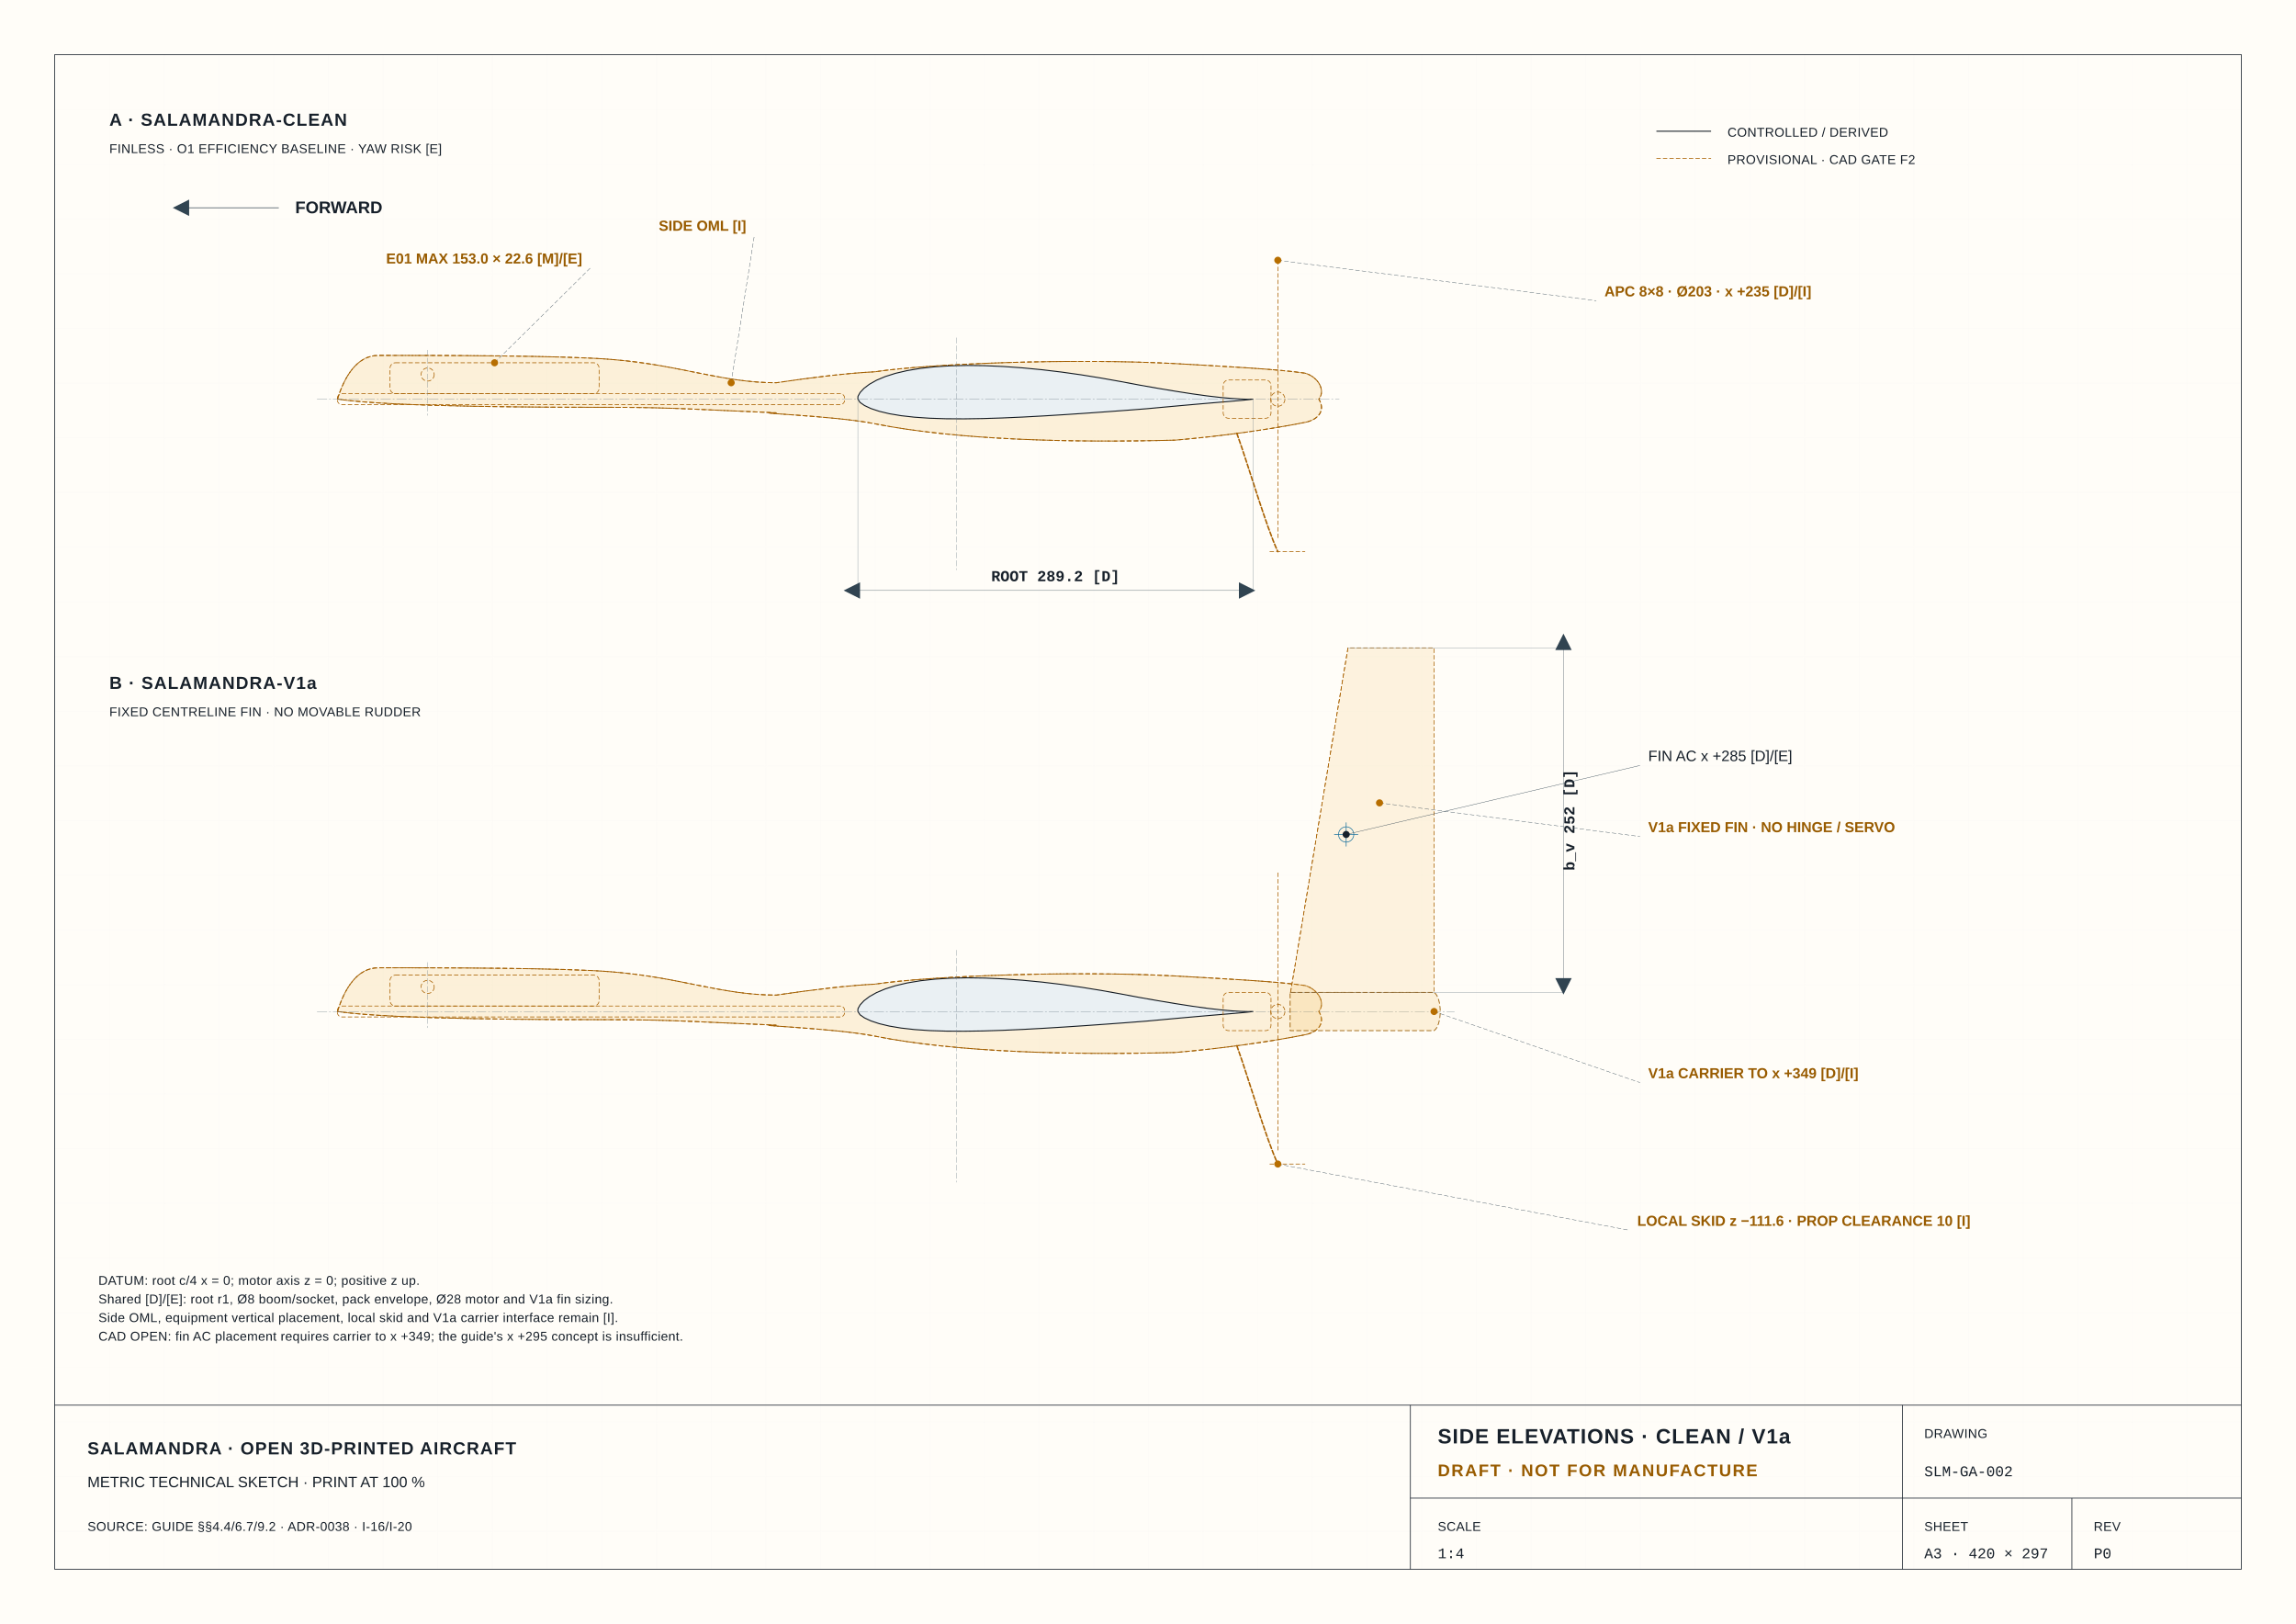
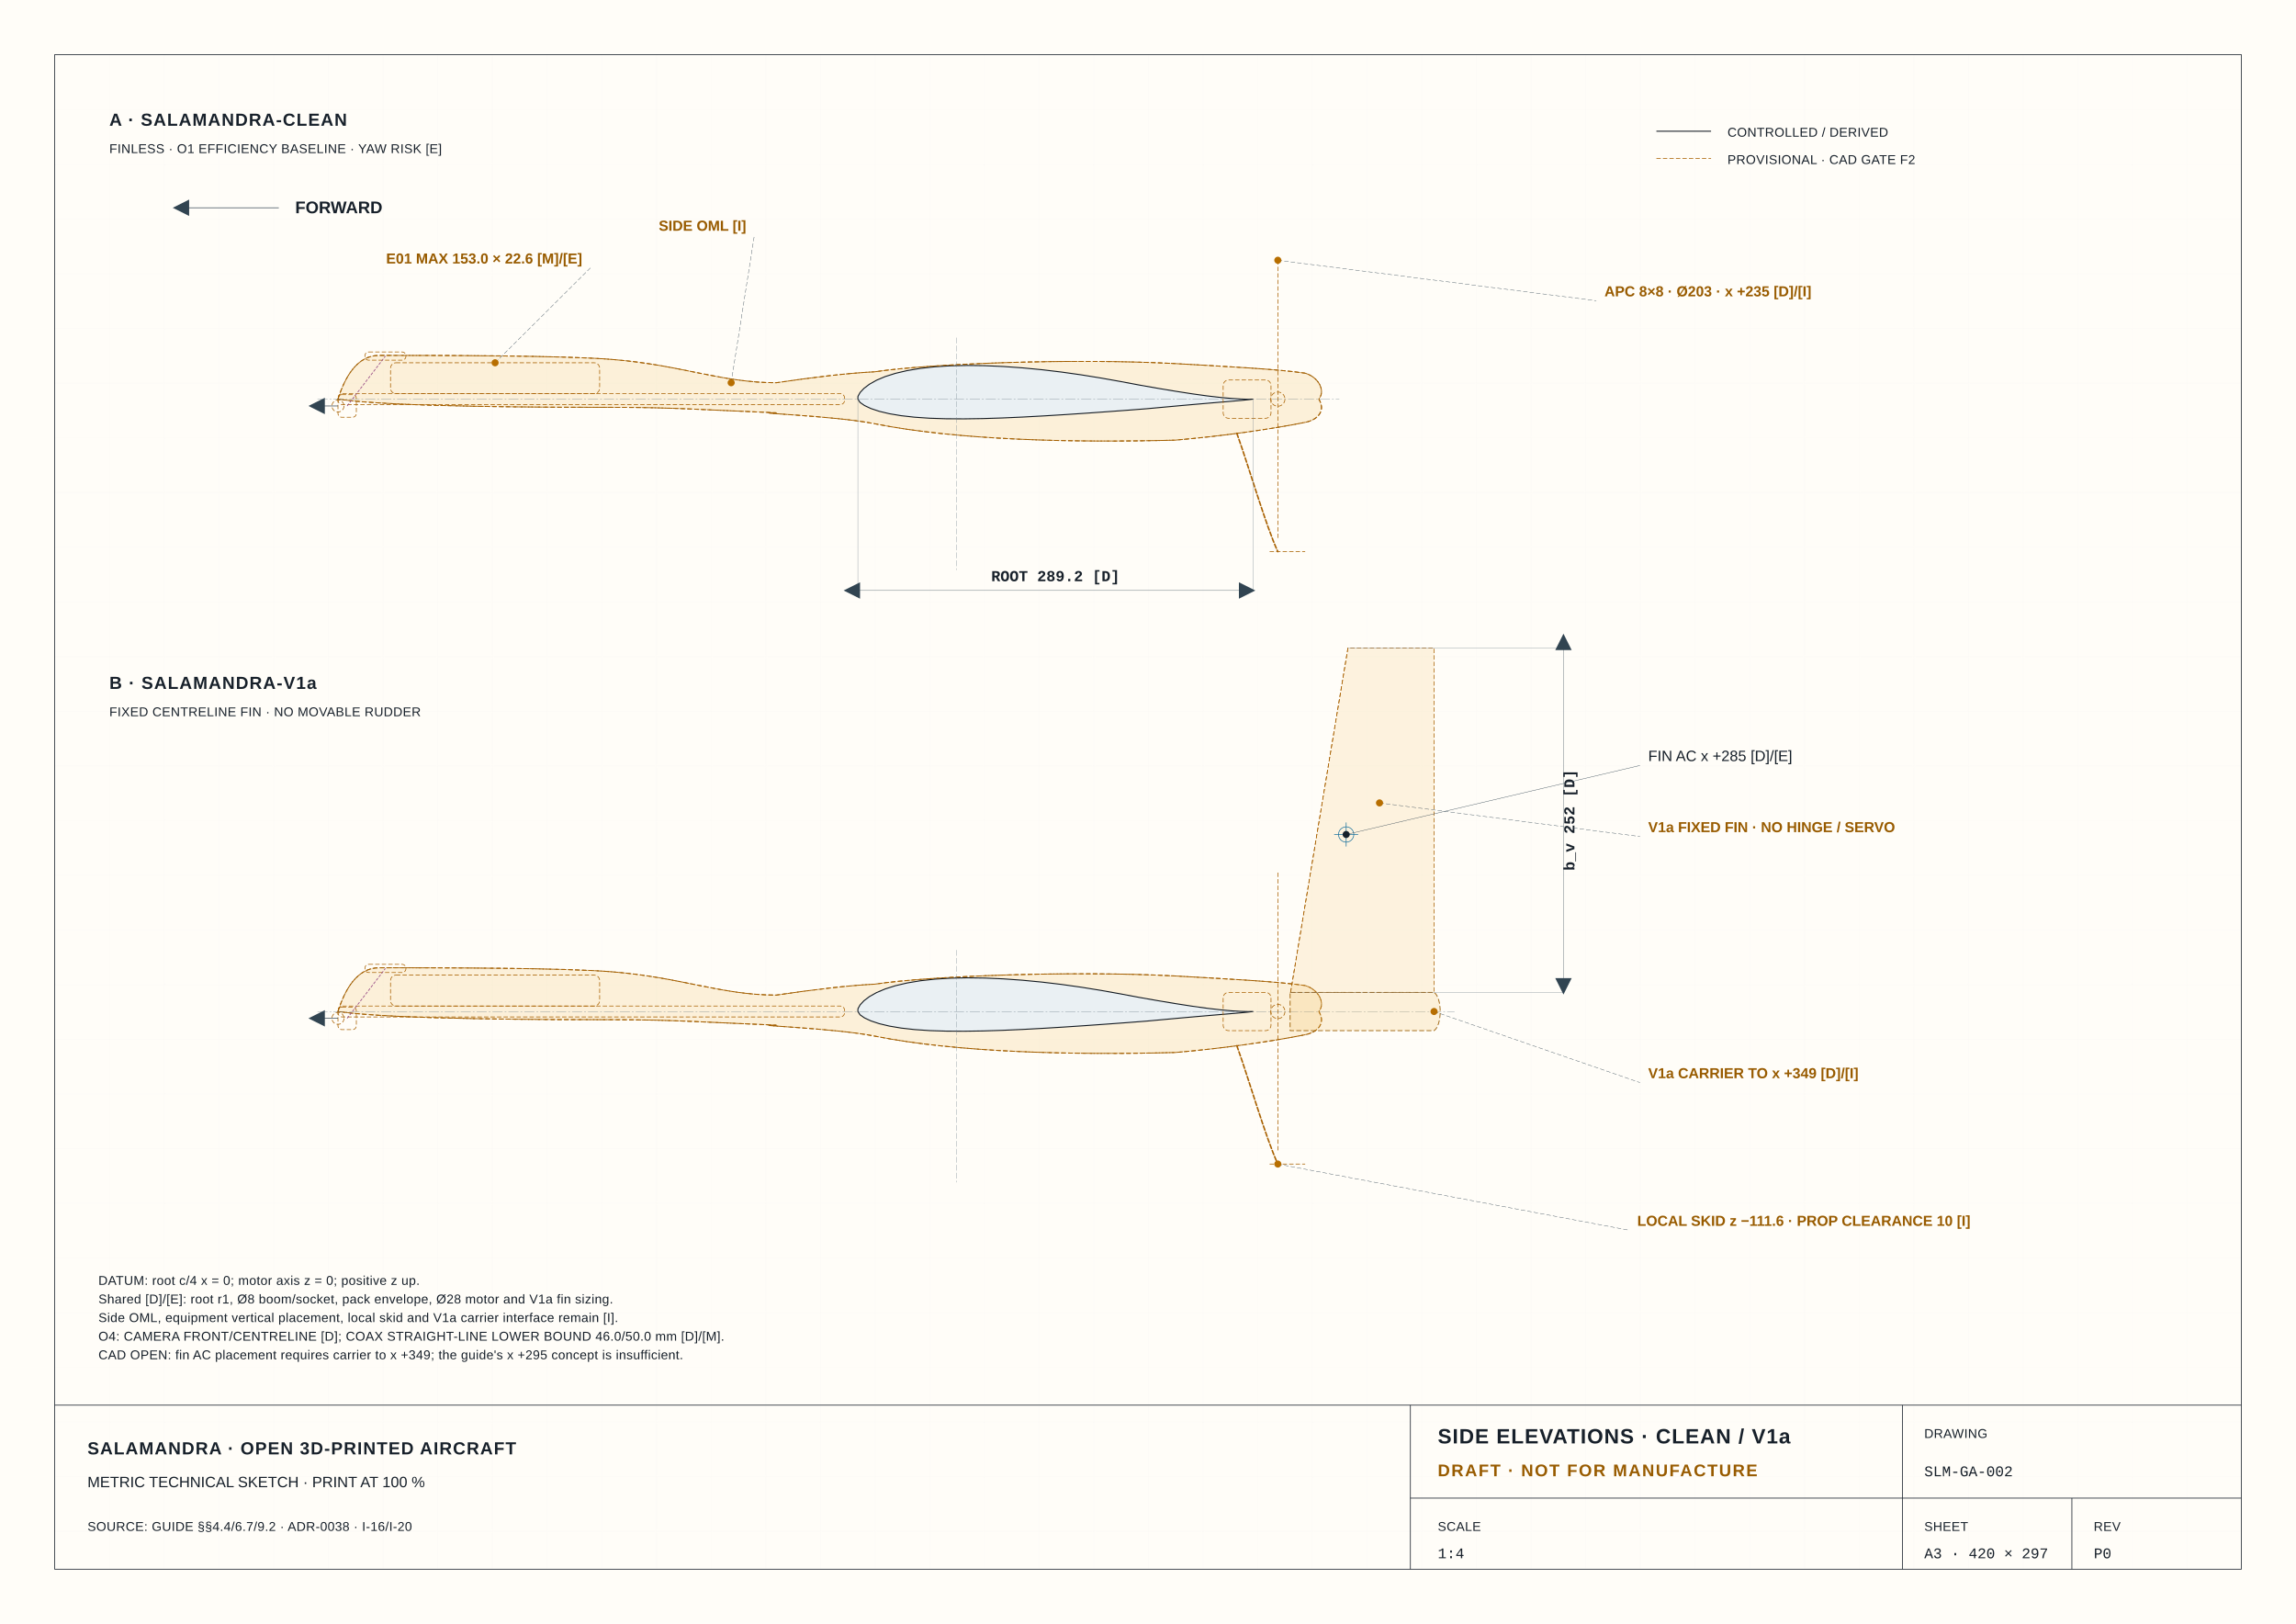
<svg xmlns="http://www.w3.org/2000/svg" width="420mm" height="297mm" viewBox="0 0 420 297" role="img" aria-labelledby="svg-title svg-desc">
  <defs>
    <pattern id="grid" width="10" height="10" patternUnits="userSpaceOnUse">
      <path d="M10 0H0V10" fill="none" stroke="#2e4757" stroke-opacity=".07" stroke-width=".16" />
    </pattern>
    <marker id="arrow-end" markerWidth="3" markerHeight="3" refX="2.6" refY="1.5" orient="auto" markerUnits="userSpaceOnUse">
      <path d="M0 0L3 1.5L0 3Z" fill="#314451" />
    </marker>
    <marker id="arrow-start" markerWidth="3" markerHeight="3" refX=".4" refY="1.5" orient="auto-start-reverse" markerUnits="userSpaceOnUse">
      <path d="M0 0L3 1.5L0 3Z" fill="#314451" />
    </marker>
    <style>
          :root { color-scheme: light; }
          * { vector-effect: non-scaling-stroke; }
          .sheet { fill: #fffdf8; }
          .grid { fill: url(#grid); }
          .frame, .title-line { fill: none; stroke: #17202a; stroke-width: .5; }
          .outline { fill: none; stroke: #111820; stroke-width: .7; stroke-linejoin: round; }
          .medium { fill: none; stroke: #263746; stroke-width: .42; }
          .thin { fill: none; stroke: #455563; stroke-width: .25; }
          .hidden { fill: none; stroke: #667784; stroke-width: .25; stroke-dasharray: 2.4 1.4; }
          .centre { fill: none; stroke: #5a6c79; stroke-width: .2; stroke-dasharray: 7 1.4 1.2 1.4; }
          .station { fill: none; stroke: #6c7c87; stroke-width: .22; stroke-dasharray: 4 1.5; }
          .controlled-fill { fill: #eaf0f3; stroke: none; }
          .core-fill { fill: #d9e2e7; stroke: none; }
          .segment-fill-a { fill: #eef3f5; stroke: none; }
          .segment-fill-b { fill: #f7f9fa; stroke: none; }
          .elevon-fill { fill: #dcecf4; stroke: #24698f; stroke-width: .35; }
          .derived { fill: none; stroke: #146e9b; stroke-width: .45; }
          .derived-fill { fill: #146e9b; stroke: none; }
          .provisional-line { fill: none; stroke: #a86000; stroke-width: .48; stroke-dasharray: 3 1.5; }
          .provisional-fill { fill: #f4c46a; fill-opacity: .18; stroke: #a86000; stroke-width: .48; stroke-dasharray: 3 1.5; }
          .provisional-dot { fill: #b76e00; stroke: none; }
          .datum-dot { fill: #17202a; stroke: none; }
          .dimension, .extension, .leader { fill: none; stroke: #314451; stroke-width: .22; }
          .extension { stroke: #71808a; }
          .leader { stroke-width: .25; }
          text { font-family: Arial, Helvetica, sans-serif; fill: #17202a; }
          .sheet-title { font-size: 5.2px; font-weight: 700; letter-spacing: .35px; }
          .block-title { font-size: 3.8px; font-weight: 700; letter-spacing: .16px; }
          .sheet-subtitle { font-size: 3.2px; font-weight: 600; letter-spacing: .18px; }
          .label { font-size: 3.1px; font-weight: 600; }
          .note { font-size: 2.75px; }
          .micro { font-size: 2.35px; letter-spacing: .05px; }
          .dimension-text { font: 600 2.8px 'Courier New', Consolas, monospace; }
          .mono { font: 2.7px 'Courier New', Consolas, monospace; }
          .provisional-text { font-size: 2.65px; font-weight: 600; fill: #985b00; }
          .status { font-size: 3.1px; font-weight: 700; fill: #985b00; letter-spacing: .25px; }
          .watermark { font-size: 8px; font-weight: 700; fill: #b76e00; fill-opacity: .08; letter-spacing: .8px; }
        </style>
  </defs>
  <rect width="420" height="297" class="sheet" />
  <rect x="10" y="10" width="400" height="277" class="grid" />
  <rect x="10" y="10" width="400" height="277" class="frame" />
  <line x1="10" y1="257" x2="410" y2="257" class="title-line" />
  <line x1="258" y1="257" x2="258" y2="287" class="title-line" />
  <line x1="348" y1="257" x2="348" y2="287" class="title-line" />
  <line x1="258" y1="274" x2="410" y2="274" class="title-line" />
  <line x1="379" y1="274" x2="379" y2="287" class="title-line" />
  <text x="16" y="266" class="sheet-subtitle" text-anchor="start">SALAMANDRA · OPEN 3D-PRINTED AIRCRAFT</text>
  <text x="16" y="272" class="note" text-anchor="start">METRIC TECHNICAL SKETCH · PRINT AT 100 %</text>
  <text x="16" y="280" class="micro" text-anchor="start">SOURCE: GUIDE §§4.4/6.7/9.2 · ADR-0038 · I-16/I-20</text>
  <text x="263" y="264" class="block-title" text-anchor="start" style="font-size:3.8px">SIDE ELEVATIONS · CLEAN / V1a</text>
  <text x="263" y="270" class="status" text-anchor="start">DRAFT · NOT FOR MANUFACTURE</text>
  <text x="352" y="263" class="micro" text-anchor="start">DRAWING</text>
  <text x="352" y="270" class="mono" text-anchor="start">SLM-GA-002</text>
  <text x="263" y="280" class="micro" text-anchor="start">SCALE</text>
  <text x="263" y="285" class="mono" text-anchor="start">1:4</text>
  <text x="352" y="280" class="micro" text-anchor="start">SHEET</text>
  <text x="352" y="285" class="mono" text-anchor="start">A3 · 420 × 297</text>
  <text x="383" y="280" class="micro" text-anchor="start">REV</text>
  <text x="383" y="285" class="mono" text-anchor="start">P0</text>
-   <path d="M 61.73 73 C 62.98 69 65.23 65 69.23 65 C 80.48 65 103.23 65 111.98 65.75 C 124.48 66.75 132 70 142 70 C 148.75 69 155 68.25 160 68 C 170 66.5 196.25 65.5 215 66.5 C 223.75 67 233.75 67.5 238.75 68.25 C 241.25 69 242.5 71.5 241.25 73 C 242.5 75 241.25 76.75 238.75 77.25 C 232.5 78.5 223.75 79.75 215 80.5 C 196.25 81 175 80.5 160 77.5 C 152.5 76 135.75 75.5 142 75.5 C 129.5 75 123.23 74.5 111.98 74.5 C 101.98 74.5 71.73 74.5 61.73 73 Z" class="provisional-fill" style="fill:#f4c46a;fill-opacity:.22;stroke:#985b00;stroke-width:.62;stroke-dasharray:3.4 1.6;stroke-linejoin:round" />
+   <path d="M 61.825 73 C 63.075 69 65.325 65 69.325 65 C 80.575 65 103.325 65 112.075 65.75 C 124.575 66.75 132 70 142 70 C 148.75 69 155 68.25 160 68 C 170 66.5 196.25 65.5 215 66.5 C 223.75 67 233.75 67.5 238.75 68.25 C 241.25 69 242.5 71.5 241.25 73 C 242.5 75 241.25 76.75 238.75 77.25 C 232.5 78.5 223.75 79.75 215 80.5 C 196.25 81 175 80.5 160 77.5 C 152.5 76 135.75 75.5 142 75.5 C 129.5 75 123.325 74.5 112.075 74.5 C 102.075 74.5 71.825 74.5 61.825 73 Z" class="provisional-fill" style="fill:#f4c46a;fill-opacity:.22;stroke:#985b00;stroke-width:.62;stroke-dasharray:3.4 1.6;stroke-linejoin:round" />
  <polygon points="229.193,73 228.952,73.007 228.222,73.013 227.012,72.979 225.354,72.878 223.281,72.694 220.837,72.412 218.077,72.03 215.056,71.561 211.825,71.023 208.475,70.434 204.986,69.779 201.425,69.145 197.822,68.562 194.204,68.051 190.597,67.621 187.031,67.28 183.542,67.031 180.163,66.881 176.927,66.837 173.863,66.903 170.997,67.083 168.352,67.378 165.946,67.78 163.798,68.282 161.925,68.874 160.338,69.544 159.042,70.273 158.041,71.032 157.339,71.785 156.944,72.487 156.923,73 157.331,73.607 158.141,74.171 159.314,74.719 160.83,75.224 162.675,75.666 164.835,76.028 167.295,76.304 170.038,76.49 173.045,76.588 176.287,76.608 179.732,76.557 183.344,76.444 187.083,76.278 190.908,76.071 194.774,75.834 198.634,75.577 202.441,75.307 206.148,75.035 209.746,74.756 213.113,74.447 216.25,74.162 219.118,73.909 221.68,73.688 223.906,73.501 225.766,73.345 227.236,73.217 228.303,73.109 228.964,73.029 229.193,73" class="controlled-fill" />
  <polygon points="229.193,73 228.952,73.007 228.222,73.013 227.012,72.979 225.354,72.878 223.281,72.694 220.837,72.412 218.077,72.03 215.056,71.561 211.825,71.023 208.475,70.434 204.986,69.779 201.425,69.145 197.822,68.562 194.204,68.051 190.597,67.621 187.031,67.28 183.542,67.031 180.163,66.881 176.927,66.837 173.863,66.903 170.997,67.083 168.352,67.378 165.946,67.78 163.798,68.282 161.925,68.874 160.338,69.544 159.042,70.273 158.041,71.032 157.339,71.785 156.944,72.487 156.923,73 157.331,73.607 158.141,74.171 159.314,74.719 160.83,75.224 162.675,75.666 164.835,76.028 167.295,76.304 170.038,76.49 173.045,76.588 176.287,76.608 179.732,76.557 183.344,76.444 187.083,76.278 190.908,76.071 194.774,75.834 198.634,75.577 202.441,75.307 206.148,75.035 209.746,74.756 213.113,74.447 216.25,74.162 219.118,73.909 221.68,73.688 223.906,73.501 225.766,73.345 227.236,73.217 228.303,73.109 228.964,73.029 229.193,73" class="outline" />
-   <path d="M 61.73 73 C 62.98 69 65.23 65 69.23 65 C 80.48 65 103.23 65 111.98 65.75 C 124.48 66.75 132 70 142 70 C 148.75 69 155 68.25 160 68 C 170 66.5 196.25 65.5 215 66.5 C 223.75 67 233.75 67.5 238.75 68.25 C 241.25 69 242.5 71.5 241.25 73 C 242.5 75 241.25 76.75 238.75 77.25 C 232.5 78.5 223.75 79.75 215 80.5 C 196.25 81 175 80.5 160 77.5 C 152.5 76 135.75 75.5 142 75.5 C 129.5 75 123.23 74.5 111.98 74.5 C 101.98 74.5 71.73 74.5 61.73 73 Z" class="provisional-line" style="stroke-width:.62;fill:none" />
-   <rect x="61.73" y="72" width="92.77" height="2" rx="0.8" class="provisional-line" />
-   <rect x="71.342" y="66.35" width="38.25" height="5.65" rx="1" class="provisional-line" />
+   <path d="M 61.825 73 C 63.075 69 65.325 65 69.325 65 C 80.575 65 103.325 65 112.075 65.75 C 124.575 66.75 132 70 142 70 C 148.75 69 155 68.25 160 68 C 170 66.5 196.25 65.5 215 66.5 C 223.75 67 233.75 67.5 238.75 68.25 C 241.25 69 242.5 71.5 241.25 73 C 242.5 75 241.25 76.75 238.75 77.25 C 232.5 78.5 223.75 79.75 215 80.5 C 196.25 81 175 80.5 160 77.5 C 152.5 76 135.75 75.5 142 75.5 C 129.5 75 123.325 74.5 112.075 74.5 C 102.075 74.5 71.825 74.5 61.825 73 Z" class="provisional-line" style="stroke-width:.62;fill:none" />
+   <rect x="61.825" y="72" width="92.675" height="2" rx="0.8" class="provisional-line" />
+   <rect x="71.439" y="66.35" width="38.25" height="5.65" rx="1" class="provisional-line" />
+   <rect x="61.825" y="72.188" width="3.36" height="4.125" rx="0.7" class="provisional-line" id="side-o4-camera-clean" />
+   <rect x="66.75" y="64.375" width="7.5" height="1.5" rx="0.7" class="provisional-line" id="side-o4-vtx-clean" />
+   <line x1="63.505" y1="74.25" x2="70.5" y2="65.125" class="provisional-line" id="side-o4-coax-lower-bound-clean" style="stroke:#9a4f87;stroke-width:.55;stroke-dasharray:2 1" />
+   <circle cx="61.825" cy="74.25" r="1.1" class="provisional-line" />
+   <line x1="61.825" y1="74.25" x2="56.825" y2="74.25" class="medium" marker-end="url(#arrow-end)" />
  <rect x="223.75" y="69.5" width="8.75" height="7" rx="1" class="provisional-line" />
  <line x1="233.75" y1="47.6" x2="233.75" y2="98.4" class="provisional-line" />
  <circle cx="233.75" cy="73" r="1.3" class="provisional-line" />
  <path d="M 226.25 79.25 C 228.5 85.5 231.5 96 233.75 100.9" class="provisional-line" style="fill:none;stroke-width:1.05;stroke-linecap:round" />
  <line x1="232.25" y1="100.9" x2="238.75" y2="100.9" class="provisional-line" stroke-dasharray="none" />
-   <line x1="57.98" y1="73" x2="245" y2="73" class="centre" />
+   <line x1="58.075" y1="73" x2="245" y2="73" class="centre" />
  <line x1="175" y1="61.75" x2="175" y2="104.25" class="station" />
-   <circle cx="78.23" cy="68.5" r="1.2" class="provisional-line" />
-   <line x1="78.23" y1="64" x2="78.23" y2="76" class="station" />
-   <path d="M 61.73 185 C 62.98 181 65.23 177 69.23 177 C 80.48 177 103.23 177 111.98 177.75 C 124.48 178.75 132 182 142 182 C 148.75 181 155 180.25 160 180 C 170 178.5 196.25 177.5 215 178.5 C 223.75 179 233.75 179.5 238.75 180.25 C 241.25 181 242.5 183.5 241.25 185 C 242.5 187 241.25 188.75 238.75 189.25 C 232.5 190.5 223.75 191.75 215 192.5 C 196.25 193 175 192.5 160 189.5 C 152.5 188 135.75 187.5 142 187.5 C 129.5 187 123.23 186.5 111.98 186.5 C 101.98 186.5 71.73 186.5 61.73 185 Z" class="provisional-fill" style="fill:#f4c46a;fill-opacity:.22;stroke:#985b00;stroke-width:.62;stroke-dasharray:3.4 1.6;stroke-linejoin:round" />
+   <path d="M 61.825 185 C 63.075 181 65.325 177 69.325 177 C 80.575 177 103.325 177 112.075 177.75 C 124.575 178.75 132 182 142 182 C 148.75 181 155 180.25 160 180 C 170 178.5 196.25 177.5 215 178.5 C 223.75 179 233.75 179.5 238.75 180.25 C 241.25 181 242.5 183.5 241.25 185 C 242.5 187 241.25 188.75 238.75 189.25 C 232.5 190.5 223.75 191.75 215 192.5 C 196.25 193 175 192.5 160 189.5 C 152.5 188 135.75 187.5 142 187.5 C 129.5 187 123.325 186.5 112.075 186.5 C 102.075 186.5 71.825 186.5 61.825 185 Z" class="provisional-fill" style="fill:#f4c46a;fill-opacity:.22;stroke:#985b00;stroke-width:.62;stroke-dasharray:3.4 1.6;stroke-linejoin:round" />
  <polygon points="229.193,185 228.952,185.007 228.222,185.013 227.012,184.979 225.354,184.878 223.281,184.694 220.837,184.412 218.077,184.03 215.056,183.561 211.825,183.023 208.475,182.434 204.986,181.779 201.425,181.145 197.822,180.562 194.204,180.051 190.597,179.621 187.031,179.28 183.542,179.031 180.163,178.881 176.927,178.837 173.863,178.903 170.997,179.083 168.352,179.378 165.946,179.78 163.798,180.282 161.925,180.874 160.338,181.544 159.042,182.273 158.041,183.032 157.339,183.785 156.944,184.487 156.923,185 157.331,185.607 158.141,186.171 159.314,186.719 160.83,187.224 162.675,187.666 164.835,188.028 167.295,188.304 170.038,188.49 173.045,188.588 176.287,188.608 179.732,188.557 183.344,188.444 187.083,188.278 190.908,188.071 194.774,187.834 198.634,187.577 202.441,187.307 206.148,187.035 209.746,186.756 213.113,186.447 216.25,186.162 219.118,185.909 221.68,185.688 223.906,185.501 225.766,185.345 227.236,185.217 228.303,185.109 228.964,185.029 229.193,185" class="controlled-fill" />
  <polygon points="229.193,185 228.952,185.007 228.222,185.013 227.012,184.979 225.354,184.878 223.281,184.694 220.837,184.412 218.077,184.03 215.056,183.561 211.825,183.023 208.475,182.434 204.986,181.779 201.425,181.145 197.822,180.562 194.204,180.051 190.597,179.621 187.031,179.28 183.542,179.031 180.163,178.881 176.927,178.837 173.863,178.903 170.997,179.083 168.352,179.378 165.946,179.78 163.798,180.282 161.925,180.874 160.338,181.544 159.042,182.273 158.041,183.032 157.339,183.785 156.944,184.487 156.923,185 157.331,185.607 158.141,186.171 159.314,186.719 160.83,187.224 162.675,187.666 164.835,188.028 167.295,188.304 170.038,188.49 173.045,188.588 176.287,188.608 179.732,188.557 183.344,188.444 187.083,188.278 190.908,188.071 194.774,187.834 198.634,187.577 202.441,187.307 206.148,187.035 209.746,186.756 213.113,186.447 216.25,186.162 219.118,185.909 221.68,185.688 223.906,185.501 225.766,185.345 227.236,185.217 228.303,185.109 228.964,185.029 229.193,185" class="outline" />
-   <path d="M 61.73 185 C 62.98 181 65.23 177 69.23 177 C 80.48 177 103.23 177 111.98 177.75 C 124.48 178.75 132 182 142 182 C 148.75 181 155 180.25 160 180 C 170 178.5 196.25 177.5 215 178.5 C 223.75 179 233.75 179.5 238.75 180.25 C 241.25 181 242.5 183.5 241.25 185 C 242.5 187 241.25 188.75 238.75 189.25 C 232.5 190.5 223.75 191.75 215 192.5 C 196.25 193 175 192.5 160 189.5 C 152.5 188 135.75 187.5 142 187.5 C 129.5 187 123.23 186.5 111.98 186.5 C 101.98 186.5 71.73 186.5 61.73 185 Z" class="provisional-line" style="stroke-width:.62;fill:none" />
-   <rect x="61.73" y="184" width="92.77" height="2" rx="0.8" class="provisional-line" />
-   <rect x="71.342" y="178.35" width="38.25" height="5.65" rx="1" class="provisional-line" />
+   <path d="M 61.825 185 C 63.075 181 65.325 177 69.325 177 C 80.575 177 103.325 177 112.075 177.75 C 124.575 178.75 132 182 142 182 C 148.75 181 155 180.25 160 180 C 170 178.5 196.25 177.5 215 178.5 C 223.75 179 233.75 179.5 238.75 180.25 C 241.25 181 242.5 183.5 241.25 185 C 242.5 187 241.25 188.75 238.75 189.25 C 232.5 190.5 223.75 191.75 215 192.5 C 196.25 193 175 192.5 160 189.5 C 152.5 188 135.75 187.5 142 187.5 C 129.5 187 123.325 186.5 112.075 186.5 C 102.075 186.5 71.825 186.5 61.825 185 Z" class="provisional-line" style="stroke-width:.62;fill:none" />
+   <rect x="61.825" y="184" width="92.675" height="2" rx="0.8" class="provisional-line" />
+   <rect x="71.439" y="178.35" width="38.25" height="5.65" rx="1" class="provisional-line" />
+   <rect x="61.825" y="184.188" width="3.36" height="4.125" rx="0.7" class="provisional-line" id="side-o4-camera-v1a" />
+   <rect x="66.75" y="176.375" width="7.5" height="1.5" rx="0.7" class="provisional-line" id="side-o4-vtx-v1a" />
+   <line x1="63.505" y1="186.25" x2="70.5" y2="177.125" class="provisional-line" id="side-o4-coax-lower-bound-v1a" style="stroke:#9a4f87;stroke-width:.55;stroke-dasharray:2 1" />
+   <circle cx="61.825" cy="186.25" r="1.1" class="provisional-line" />
+   <line x1="61.825" y1="186.25" x2="56.825" y2="186.25" class="medium" marker-end="url(#arrow-end)" />
  <rect x="223.75" y="181.5" width="8.75" height="7" rx="1" class="provisional-line" />
  <line x1="233.75" y1="159.6" x2="233.75" y2="210.4" class="provisional-line" />
  <circle cx="233.75" cy="185" r="1.3" class="provisional-line" />
  <path d="M 226.25 191.25 C 228.5 197.5 231.5 208 233.75 212.9" class="provisional-line" style="fill:none;stroke-width:1.05;stroke-linecap:round" />
  <line x1="232.25" y1="212.9" x2="238.75" y2="212.9" class="provisional-line" stroke-dasharray="none" />
-   <line x1="57.98" y1="185" x2="266.081" y2="185" class="centre" />
+   <line x1="58.075" y1="185" x2="266.078" y2="185" class="centre" />
  <line x1="175" y1="173.75" x2="175" y2="216.25" class="station" />
-   <path d="M 236 181.5 L 262.331 181.5 C 263.831 182.5 263.831 187.5 262.331 188.5 L 236 188.5 Z" class="provisional-fill" style="fill:#f4c46a;fill-opacity:.22;stroke:#985b00;stroke-width:.55;stroke-dasharray:3.4 1.6;stroke-linejoin:round" />
-   <polygon points="236.076,181.5 246.578,118.49 262.331,118.49 262.331,181.5" class="provisional-fill" />
-   <line x1="236.076" y1="181.5" x2="246.578" y2="118.49" class="provisional-line" stroke-dasharray="none" />
-   <circle cx="246.25" cy="152.62" r="1.4" class="derived" />
-   <line x1="244.05" y1="152.62" x2="248.45" y2="152.62" class="derived" />
-   <line x1="246.25" y1="150.42" x2="246.25" y2="154.82" class="derived" />
-   <line x1="246.578" y1="118.49" x2="286" y2="118.49" class="extension" />
-   <line x1="236.076" y1="181.5" x2="286" y2="181.5" class="extension" />
-   <line x1="286" y1="118.49" x2="286" y2="181.5" class="dimension" marker-start="url(#arrow-start)" marker-end="url(#arrow-end)" />
-   <text x="288" y="149.995" class="dimension-text" text-anchor="middle" transform="rotate(-90 288 149.995)">b_v 252 [D]</text>
-   <line x1="246.25" y1="152.62" x2="300" y2="140" class="leader" />
-   <circle cx="246.25" cy="152.62" r="0.65" class="datum-dot" />
+   <path d="M 236 181.5 L 262.328 181.5 C 263.828 182.5 263.828 187.5 262.328 188.5 L 236 188.5 Z" class="provisional-fill" style="fill:#f4c46a;fill-opacity:.22;stroke:#985b00;stroke-width:.55;stroke-dasharray:3.4 1.6;stroke-linejoin:round" />
+   <polygon points="236.078,181.5 246.578,118.5 262.328,118.5 262.328,181.5" class="provisional-fill" />
+   <line x1="236.078" y1="181.5" x2="246.578" y2="118.5" class="provisional-line" stroke-dasharray="none" />
+   <circle cx="246.25" cy="152.625" r="1.4" class="derived" />
+   <line x1="244.05" y1="152.625" x2="248.45" y2="152.625" class="derived" />
+   <line x1="246.25" y1="150.425" x2="246.25" y2="154.825" class="derived" />
+   <line x1="246.578" y1="118.5" x2="286" y2="118.5" class="extension" />
+   <line x1="236.078" y1="181.5" x2="286" y2="181.5" class="extension" />
+   <line x1="286" y1="118.5" x2="286" y2="181.5" class="dimension" marker-start="url(#arrow-start)" marker-end="url(#arrow-end)" />
+   <text x="288" y="150" class="dimension-text" text-anchor="middle" transform="rotate(-90 288 150)">b_v 252 [D]</text>
+   <line x1="246.25" y1="152.625" x2="300" y2="140" class="leader" />
+   <circle cx="246.25" cy="152.625" r="0.65" class="datum-dot" />
  <text x="301.5" y="139.2" class="note" text-anchor="start">FIN AC x +285 [D]/[E]</text>
-   <circle cx="78.23" cy="180.5" r="1.2" class="provisional-line" />
-   <line x1="78.23" y1="176" x2="78.23" y2="188" class="station" />
  <text x="20" y="23" class="sheet-subtitle" text-anchor="start">A · SALAMANDRA-CLEAN</text>
  <text x="20" y="28" class="micro" text-anchor="start">FINLESS · O1 EFFICIENCY BASELINE · YAW RISK [E]</text>
  <text x="20" y="126" class="sheet-subtitle" text-anchor="start">B · SALAMANDRA-V1a</text>
  <text x="20" y="131" class="micro" text-anchor="start">FIXED CENTRELINE FIN · NO MOVABLE RUDDER</text>
  <line x1="51" y1="38" x2="32" y2="38" class="medium" marker-end="url(#arrow-end)" />
  <text x="54" y="39" class="label" text-anchor="start">FORWARD</text>
-   <line x1="90.467" y1="66.35" x2="108" y2="49" class="leader provisional-line" />
-   <circle cx="90.467" cy="66.35" r="0.65" class="provisional-dot" />
+   <line x1="90.564" y1="66.35" x2="108" y2="49" class="leader provisional-line" />
+   <circle cx="90.564" cy="66.35" r="0.65" class="provisional-dot" />
  <text x="106.5" y="48.2" class="provisional-text" text-anchor="end">E01 MAX 153.0 × 22.6 [M]/[E]</text>
  <line x1="133.75" y1="70" x2="138" y2="43" class="leader provisional-line" />
  <circle cx="133.75" cy="70" r="0.65" class="provisional-dot" />
  <text x="136.5" y="42.2" class="provisional-text" text-anchor="end">SIDE OML [I]</text>
  <line x1="233.75" y1="47.6" x2="292" y2="55" class="leader provisional-line" />
  <circle cx="233.75" cy="47.6" r="0.65" class="provisional-dot" />
  <text x="293.5" y="54.2" class="provisional-text" text-anchor="start">APC 8×8 · Ø203 · x +235 [D]/[I]</text>
  <line x1="233.75" y1="212.9" x2="298" y2="225" class="leader provisional-line" />
  <circle cx="233.75" cy="212.9" r="0.65" class="provisional-dot" />
  <text x="299.5" y="224.2" class="provisional-text" text-anchor="start">LOCAL SKID z −111.6 · PROP CLEARANCE 10 [I]</text>
-   <line x1="262.331" y1="185" x2="300" y2="198" class="leader provisional-line" />
-   <circle cx="262.331" cy="185" r="0.65" class="provisional-dot" />
+   <line x1="262.328" y1="185" x2="300" y2="198" class="leader provisional-line" />
+   <circle cx="262.328" cy="185" r="0.65" class="provisional-dot" />
  <text x="301.5" y="197.2" class="provisional-text" text-anchor="start">V1a CARRIER TO x +349 [D]/[I]</text>
-   <line x1="252.354" y1="146.844" x2="300" y2="153" class="leader provisional-line" />
-   <circle cx="252.354" cy="146.844" r="0.65" class="provisional-dot" />
+   <line x1="252.353" y1="146.85" x2="300" y2="153" class="leader provisional-line" />
+   <circle cx="252.353" cy="146.85" r="0.65" class="provisional-dot" />
  <text x="301.5" y="152.2" class="provisional-text" text-anchor="start">V1a FIXED FIN · NO HINGE / SERVO</text>
  <line x1="156.923" y1="73" x2="156.923" y2="108" class="extension" />
  <line x1="229.231" y1="73" x2="229.231" y2="108" class="extension" />
  <line x1="156.923" y1="108" x2="229.231" y2="108" class="dimension" marker-start="url(#arrow-start)" marker-end="url(#arrow-end)" />
  <text x="193.077" y="106.3" class="dimension-text" text-anchor="middle">ROOT 289.2 [D]</text>
  <line x1="303" y1="24" x2="313" y2="24" class="outline" />
  <text x="316" y="25" class="micro" text-anchor="start">CONTROLLED / DERIVED</text>
  <line x1="303" y1="29" x2="313" y2="29" class="provisional-line" />
  <text x="316" y="30" class="micro" text-anchor="start">PROVISIONAL · CAD GATE F2</text>
  <text x="18" y="235" class="micro" text-anchor="start">
    <tspan x="18" dy="0">DATUM: root c/4 x = 0; motor axis z = 0; positive z up.</tspan>
    <tspan x="18" dy="3.4">Shared [D]/[E]: root r1, Ø8 boom/socket, pack envelope, Ø28 motor and V1a fin sizing.</tspan>
    <tspan x="18" dy="3.4">Side OML, equipment vertical placement, local skid and V1a carrier interface remain [I].</tspan>
+     <tspan x="18" dy="3.4">O4: CAMERA FRONT/CENTRELINE [D]; COAX STRAIGHT-LINE LOWER BOUND 46.0/50.0 mm [D]/[M].</tspan>
    <tspan x="18" dy="3.4">CAD OPEN: fin AC placement requires carrier to x +349; the guide's x +295 concept is insufficient.</tspan>
  </text>
</svg>
